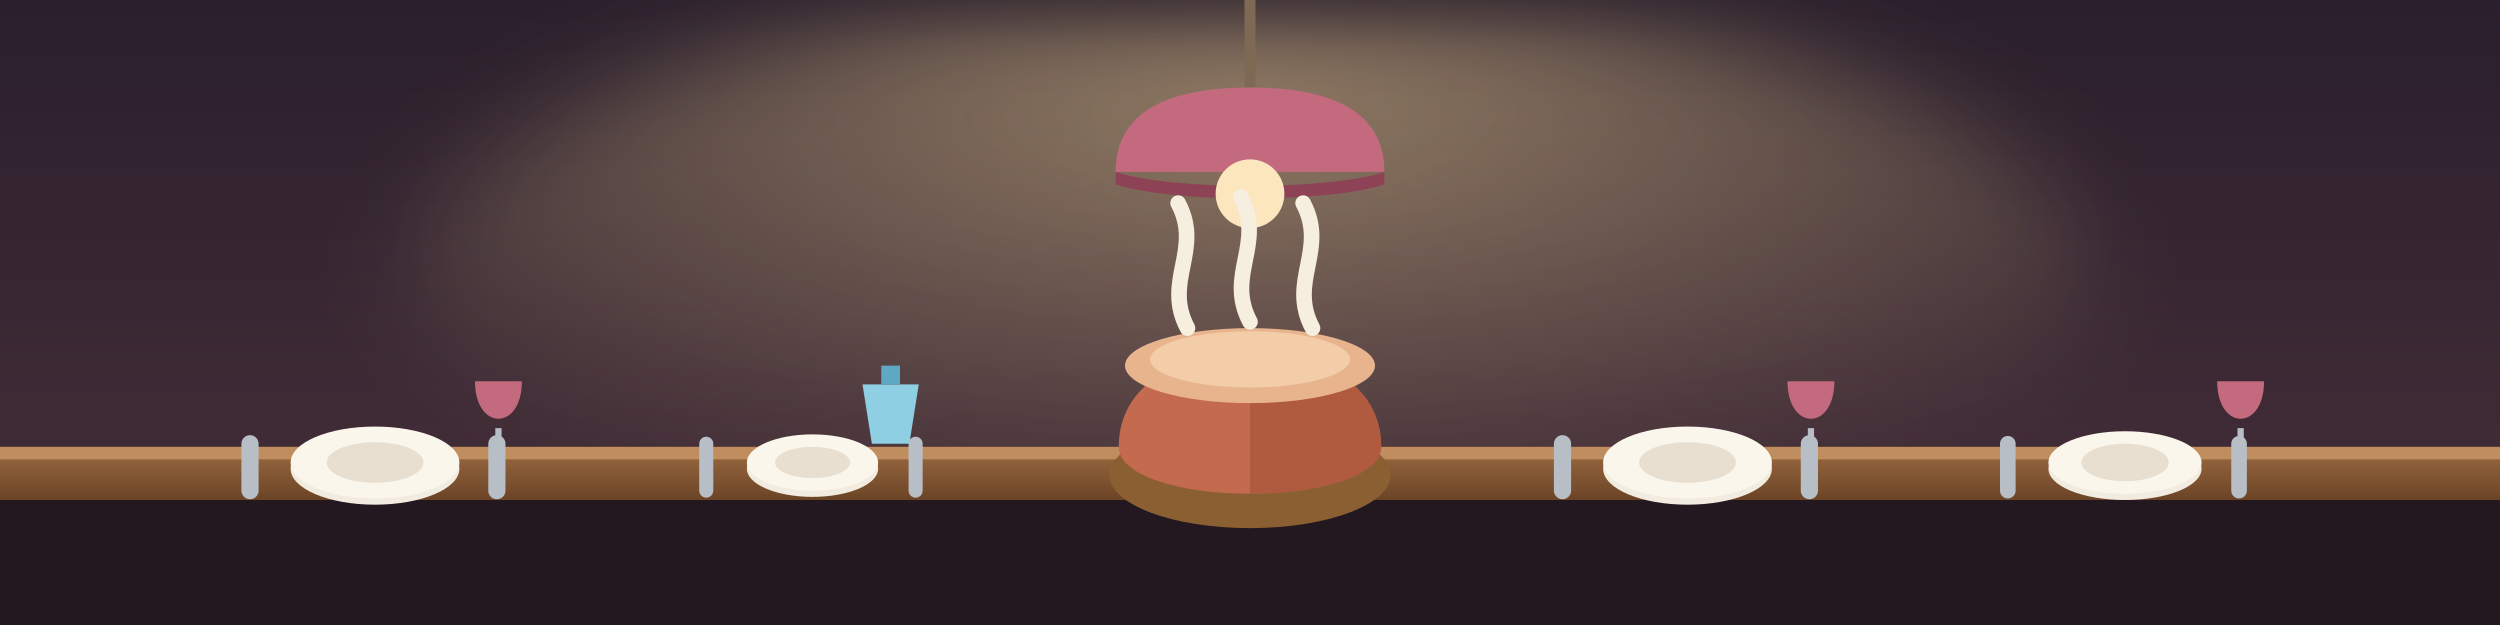
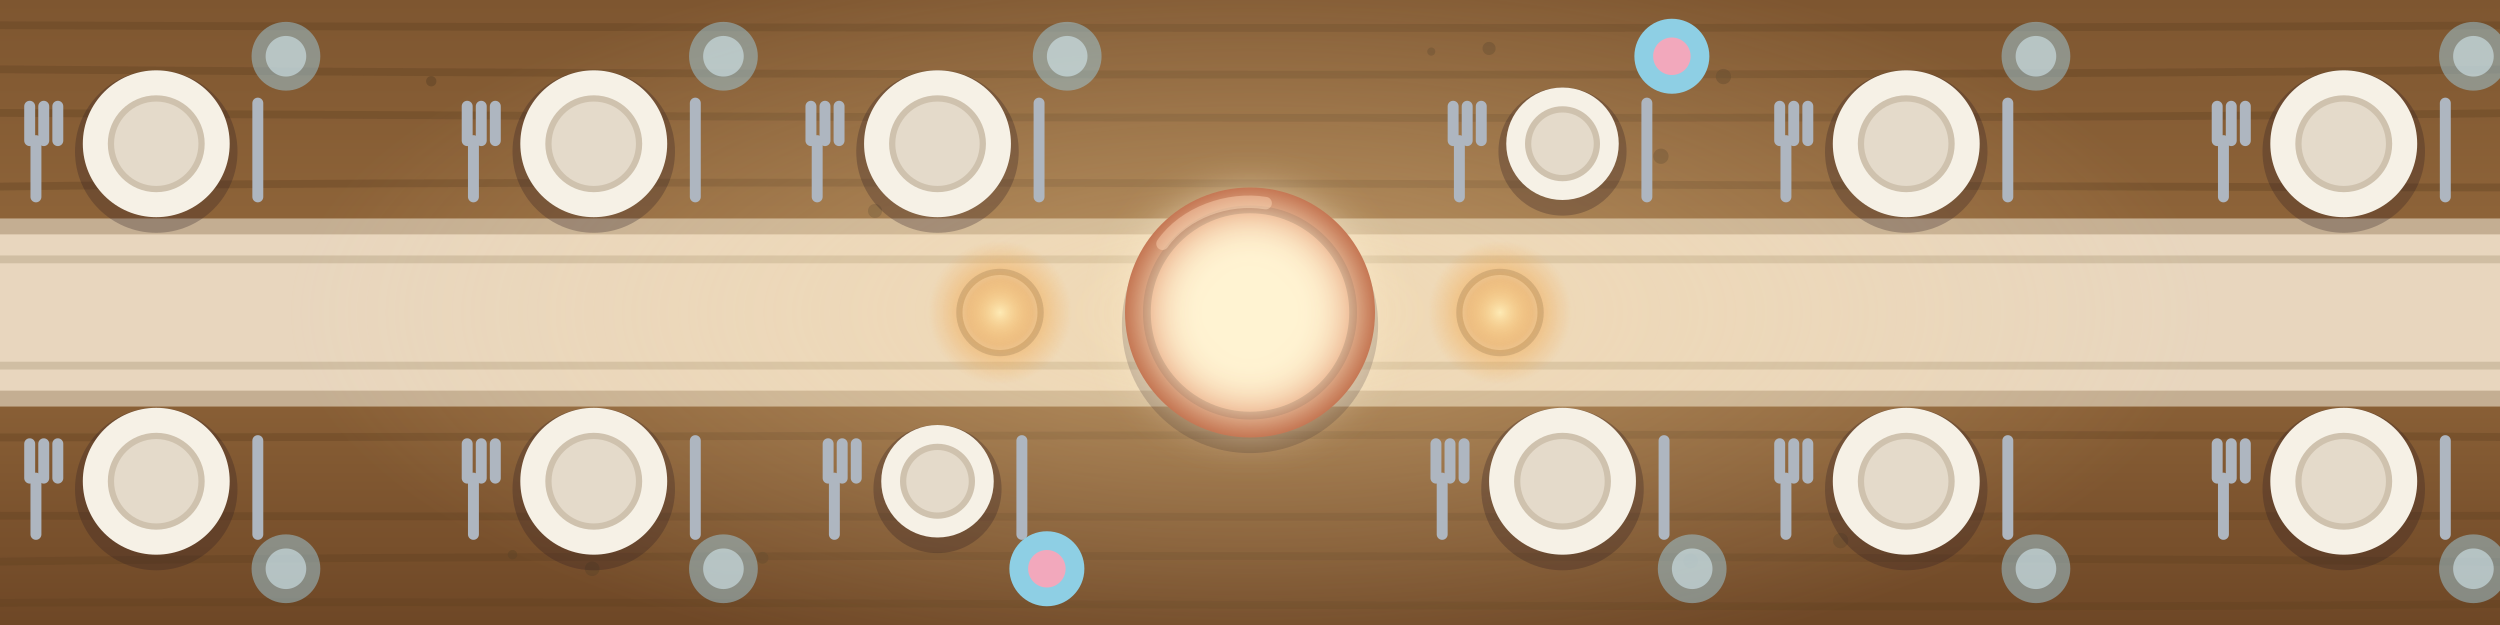
<svg xmlns="http://www.w3.org/2000/svg" viewBox="0 0 160 40" width="1600" height="400" role="presentation" preserveAspectRatio="xMidYMid slice">
  <defs>
-     <linearGradient id="tbRoom" x1="0" y1="0" x2="0" y2="1">
-       <stop offset="0%" stop-color="#2A1F2C" />
-       <stop offset="100%" stop-color="#48303A" />
+     <linearGradient id="tbOak" x1="0" y1="0" x2="0" y2="1">
+       <stop offset="0%" stop-color="#7E5630" />
+       <stop offset="50%" stop-color="#94693C" />
+       <stop offset="100%" stop-color="#6E4726" />
    </linearGradient>
-     <linearGradient id="tbOak" x1="0" y1="0" x2="0" y2="1">
-       <stop offset="0%" stop-color="#9C6B42" />
-       <stop offset="100%" stop-color="#6B4426" />
-     </linearGradient>
-     <filter id="tbSoft" x="-30%" y="-60%" width="160%" height="220%">
-       <feGaussianBlur stdDeviation="3" />
+     <radialGradient id="tbLamp" cx=".5" cy=".5" r=".5">
+       <stop offset="0%" stop-color="#FFE0A8" stop-opacity=".4" />
+       <stop offset="100%" stop-color="#FFE0A8" stop-opacity="0" />
+     </radialGradient>
+     <radialGradient id="tbFlame" cx=".5" cy=".5" r=".5">
+       <stop offset="0%" stop-color="#FFEBB4" stop-opacity=".95" />
+       <stop offset="45%" stop-color="#F2A03C" stop-opacity=".5" />
+       <stop offset="100%" stop-color="#F2A03C" stop-opacity="0" />
+     </radialGradient>
+     <filter id="tbSoft" x="-40%" y="-40%" width="180%" height="180%">
+       <feGaussianBlur stdDeviation="1.6" />
    </filter>
-     <radialGradient id="tbLamp" cx=".5" cy=".2" r=".7">
-       <stop offset="0%" stop-color="#F6D89A" stop-opacity=".5" />
-       <stop offset="100%" stop-color="#F6D89A" stop-opacity="0" />
-     </radialGradient>
  </defs>
  <style>
-     .steam { animation: tbRise 6s ease-in-out infinite; transform-box: view-box }
-     .v2 { animation-delay: -2s } .v3 { animation-delay: -4s }
-     @keyframes tbRise { 0% { opacity: 0; transform: translate(0,2px) }
-                         30% { opacity: .5 }
-                         100% { opacity: 0; transform: translate(-2px,-9px) } }
    .glow { animation: tbWarm 7s ease-in-out infinite alternate }
-     @keyframes tbWarm { from { opacity: .78 } to { opacity: 1 } }
-     @media (prefers-reduced-motion: reduce) { .steam, .glow { animation: none } }
+     @keyframes tbWarm { from { opacity: .74 } to { opacity: 1 } }
+     .wick { animation: tbFlicker 1.7s ease-in-out infinite alternate;
+             transform-box: fill-box; transform-origin: center }
+     .w2 { animation-duration: 2.3s; animation-delay: -.8s }
+     @keyframes tbFlicker { from { transform: scale(.84); opacity: .7 }
+                            to { transform: scale(1.12); opacity: 1 } }
+     .steam { animation: tbRise 5.5s ease-out infinite }
+     .v2 { animation-delay: -1.8s } .v3 { animation-delay: -3.6s }
+     @keyframes tbRise { 0% { opacity: 0; transform: scale(.5) }
+                         35% { opacity: .38 }
+                         100% { opacity: 0; transform: scale(1.5) } }
+     @media (prefers-reduced-motion: reduce) {
+       .glow, .wick, .steam { animation: none } .steam { opacity: 0 } }
  </style>
-   <rect width="160" height="40" fill="url(#tbRoom)" />
-   <ellipse class="glow" cx="80" cy="18" rx="54" ry="19" fill="url(#tbLamp)" filter="url(#tbSoft)" />
-   <path d="M80 0 L80 5.6" stroke="#7E6A54" stroke-width=".7" />
-   <path d="M71.4 11 C71.4 7 75 5.6 80 5.6 C85 5.6 88.6 7 88.6 11 Z" fill="#C46A7E" />
-   <path d="M71.4 11 C75 12.2 85 12.2 88.6 11 L88.6 11.8 C85 13 75 13 71.4 11.8 Z" fill="#8E4256" />
-   <circle class="glow" cx="80" cy="12.4" r="2.2" fill="#FBE6BE" />
-   <path d="M0 28.6 L160 28.6 L160 32 L0 32 Z" fill="url(#tbOak)" />
-   <path d="M0 28.6 L160 28.6 L160 29.4 L0 29.4 Z" fill="#C08E5E" />
-   <path d="M0 32 L160 32 L160 40 L0 40 Z" fill="#241820" />
-   <g>
-     <ellipse cx="24" cy="30" rx="5.4" ry="2.3" fill="#F2ECE0" />
-     <ellipse cx="24" cy="29.6" rx="5.4" ry="2.3" fill="#FBF6EC" />
-     <ellipse cx="24" cy="29.6" rx="3.1" ry="1.3" fill="#E8DFD0" />
-     <path d="M16.0 28.4 L16.0 31.4" stroke="#B8BEC6" stroke-width="1.1" stroke-linecap="round" />
-     <path d="M31.8 28.4 L31.8 31.4" stroke="#B8BEC6" stroke-width="1.1" stroke-linecap="round" />
-     <path d="M30.4 24.4 C30.4 27.6 33.4 27.6 33.4 24.4 Z" fill="#C46A7E" />
-     <path d="M31.7 27.4 L32.1 27.4 L32.1 29.4 L31.7 29.4 Z" fill="#B8BEC6" />
-   </g>
-   <g>
-     <ellipse cx="52" cy="30" rx="4.2" ry="1.8" fill="#F2ECE0" />
-     <ellipse cx="52" cy="29.6" rx="4.2" ry="1.8" fill="#FBF6EC" />
-     <ellipse cx="52" cy="29.6" rx="2.4" ry="1.0" fill="#E8DFD0" />
-     <path d="M45.2 28.4 L45.2 31.4" stroke="#B8BEC6" stroke-width="0.9" stroke-linecap="round" />
-     <path d="M58.6 28.4 L58.6 31.4" stroke="#B8BEC6" stroke-width="0.9" stroke-linecap="round" />
-     <path d="M55.2 24.6 L58.8 24.6 L58.2 28.4 L55.8 28.4 Z" fill="#8ECFE4" />
-     <path d="M56.4 23.4 L57.6 23.4 L57.6 24.6 L56.4 24.6 Z" fill="#5FA8C4" />
-   </g>
-   <g>
-     <ellipse cx="108" cy="30" rx="5.4" ry="2.3" fill="#F2ECE0" />
-     <ellipse cx="108" cy="29.6" rx="5.4" ry="2.3" fill="#FBF6EC" />
-     <ellipse cx="108" cy="29.6" rx="3.1" ry="1.3" fill="#E8DFD0" />
-     <path d="M100.0 28.4 L100.0 31.4" stroke="#B8BEC6" stroke-width="1.1" stroke-linecap="round" />
-     <path d="M115.8 28.4 L115.8 31.4" stroke="#B8BEC6" stroke-width="1.1" stroke-linecap="round" />
-     <path d="M114.4 24.4 C114.4 27.6 117.4 27.6 117.4 24.4 Z" fill="#C46A7E" />
-     <path d="M115.7 27.4 L116.1 27.4 L116.1 29.4 L115.7 29.4 Z" fill="#B8BEC6" />
-   </g>
-   <g>
-     <ellipse cx="136" cy="30" rx="4.9" ry="2.0" fill="#F2ECE0" />
-     <ellipse cx="136" cy="29.6" rx="4.9" ry="2.0" fill="#FBF6EC" />
-     <ellipse cx="136" cy="29.6" rx="2.8" ry="1.2" fill="#E8DFD0" />
-     <path d="M128.5 28.4 L128.5 31.4" stroke="#B8BEC6" stroke-width="1.0" stroke-linecap="round" />
-     <path d="M143.3 28.4 L143.3 31.4" stroke="#B8BEC6" stroke-width="1.0" stroke-linecap="round" />
-     <path d="M141.9 24.4 C141.9 27.6 144.9 27.6 144.9 24.4 Z" fill="#C46A7E" />
-     <path d="M143.2 27.4 L143.6 27.4 L143.6 29.4 L143.2 29.4 Z" fill="#B8BEC6" />
-   </g>
-   <g>
-     <ellipse cx="80" cy="30.4" rx="9" ry="3.4" fill="#8A5F32" />
-     <path d="M71.6 28.6 C71.6 24.6 75.4 22.6 80 22.6 C84.6 22.6 88.4 24.6 88.4 28.6              C88.4 30.4 84.6 31.6 80 31.6 C75.4 31.6 71.6 30.4 71.6 28.6 Z" fill="#C46A4E" />
-     <path d="M80 22.6 C84.6 22.6 88.4 24.6 88.4 28.6 C88.4 30.4 84.6 31.6 80 31.6 Z" fill="#9C4A32" opacity=".5" />
-     <ellipse cx="80" cy="23.4" rx="8" ry="2.4" fill="#E8B48E" />
-     <ellipse cx="80" cy="23" rx="6.4" ry="1.8" fill="#F2CDA8" />
-   </g>
-   <g fill="none" stroke="#F6EEDE" stroke-width="1" stroke-linecap="round">
-     <path class="steam" d="M76 21 C74.4 18 77 16 75.4 13" />
-     <path class="steam v2" d="M80 20.6 C78.4 17.6 81 15.6 79.4 12.6" />
-     <path class="steam v3" d="M84 21 C82.4 18 85 16 83.4 13" />
+   <rect width="160" height="40" fill="url(#tbOak)" />
+   <g fill="none" stroke="#5E3E20" stroke-width=".5" opacity=".35">
+     <path d="M-4 1.6 C40 1.8 120 1.9 164 1.6" />
+     <path d="M-4 4.4 C40 4.8 120 5.0 164 4.4" />
+     <path d="M-4 7.2 C40 7.5 120 7.8 164 7.2" />
+     <path d="M-4 12.0 C40 11.3 120 12.0 164 12.0" />
+     <path d="M-4 15.0 C40 15.6 120 15.2 164 15.0" />
+     <path d="M-4 25.0 C40 25.6 120 24.5 164 25.0" />
+     <path d="M-4 28.0 C40 28.0 120 27.6 164 28.0" />
+     <path d="M-4 33.0 C40 33.1 120 33.1 164 33.0" />
+     <path d="M-4 36.0 C40 35.3 120 35.6 164 36.0" />
+     <path d="M-4 38.6 C40 38.3 120 39.2 164 38.6" />
+   </g>
+   <circle cx="119.3" cy="8.4" r="0.45" fill="#5E4326" opacity=".55" />
+   <circle cx="26.5" cy="24.0" r="0.28" fill="#5E4326" opacity=".55" />
+   <circle cx="6.3" cy="32.6" r="0.30" fill="#5E4326" opacity=".55" />
+   <circle cx="37.9" cy="36.4" r="0.47" fill="#5E4326" opacity=".55" />
+   <circle cx="48.8" cy="35.7" r="0.38" fill="#5E4326" opacity=".55" />
+   <circle cx="106.3" cy="10.0" r="0.49" fill="#5E4326" opacity=".55" />
+   <circle cx="108.2" cy="35.9" r="0.47" fill="#5E4326" opacity=".55" />
+   <circle cx="50.2" cy="15.3" r="0.29" fill="#5E4326" opacity=".55" />
+   <circle cx="27.6" cy="5.2" r="0.33" fill="#5E4326" opacity=".55" />
+   <circle cx="95.3" cy="3.1" r="0.42" fill="#5E4326" opacity=".55" />
+   <circle cx="56.0" cy="13.5" r="0.45" fill="#5E4326" opacity=".55" />
+   <circle cx="77.2" cy="13.7" r="0.37" fill="#5E4326" opacity=".55" />
+   <circle cx="110.3" cy="4.9" r="0.49" fill="#5E4326" opacity=".55" />
+   <circle cx="9.4" cy="28.5" r="0.46" fill="#5E4326" opacity=".55" />
+   <circle cx="8.7" cy="29.8" r="0.34" fill="#5E4326" opacity=".55" />
+   <circle cx="91.6" cy="3.3" r="0.26" fill="#5E4326" opacity=".55" />
+   <circle cx="32.8" cy="35.5" r="0.30" fill="#5E4326" opacity=".55" />
+   <circle cx="117.8" cy="34.6" r="0.49" fill="#5E4326" opacity=".55" />
+   <path d="M0 14 L160 14 L160 26 L0 26 Z" fill="#E8D6BE" />
+   <path d="M0 14 L160 14 L160 15 L0 15 Z" fill="#C4AE92" />
+   <path d="M0 25 L160 25 L160 26 L0 26 Z" fill="#C4AE92" />
+   <g fill="none" stroke="#CBB89C" stroke-width=".5" opacity=".8">
+     <path d="M0 16.6 L160 16.6 M0 23.4 L160 23.4" />
+   </g>
+   <ellipse class="glow" cx="80" cy="20" rx="62" ry="24" fill="url(#tbLamp)" />
+   <g>
+     <ellipse cx="38" cy="9.7" rx="5.2" ry="5.2" fill="#2A1A20" opacity=".28" />
+     <circle cx="38" cy="9.2" r="4.7" fill="#F6F1E6" />
+     <circle cx="38" cy="9.2" r="2.9" fill="#E4DACA" />
+     <circle cx="38" cy="9.2" r="2.9" fill="none" stroke="#CFC2AE" stroke-width=".4" />
+     <g fill="none" stroke="#AEB6C0" stroke-width=".7" stroke-linecap="round">
+       <path d="M29.9 6.8 L29.9 9.0" />
+       <path d="M30.8 6.8 L30.8 9.0" />
+       <path d="M31.7 6.8 L31.7 9.0" />
+       <path d="M30.3 9.0 L30.3 12.6" />
+       <path d="M44.5 6.6 L44.5 12.6" />
+     </g>
+     <circle cx="46.3" cy="3.6" r="2.2" fill="#9ECBDE" opacity=".5" />
+     <circle cx="46.3" cy="3.6" r="1.3" fill="#D8EEF6" opacity=".55" />
+   </g>
+   <g>
+     <ellipse cx="60" cy="9.7" rx="5.2" ry="5.2" fill="#2A1A20" opacity=".28" />
+     <circle cx="60" cy="9.2" r="4.7" fill="#F6F1E6" />
+     <circle cx="60" cy="9.2" r="2.9" fill="#E4DACA" />
+     <circle cx="60" cy="9.2" r="2.9" fill="none" stroke="#CFC2AE" stroke-width=".4" />
+     <g fill="none" stroke="#AEB6C0" stroke-width=".7" stroke-linecap="round">
+       <path d="M51.9 6.8 L51.9 9.0" />
+       <path d="M52.8 6.8 L52.8 9.0" />
+       <path d="M53.7 6.8 L53.7 9.0" />
+       <path d="M52.3 9.0 L52.3 12.6" />
+       <path d="M66.5 6.6 L66.5 12.6" />
+     </g>
+     <circle cx="68.3" cy="3.6" r="2.2" fill="#9ECBDE" opacity=".5" />
+     <circle cx="68.3" cy="3.6" r="1.3" fill="#D8EEF6" opacity=".55" />
+   </g>
+   <g>
+     <ellipse cx="100" cy="9.7" rx="4.1" ry="4.1" fill="#2A1A20" opacity=".28" />
+     <circle cx="100" cy="9.2" r="3.6" fill="#F6F1E6" />
+     <circle cx="100" cy="9.2" r="2.2" fill="#E4DACA" />
+     <circle cx="100" cy="9.2" r="2.2" fill="none" stroke="#CFC2AE" stroke-width=".4" />
+     <g fill="none" stroke="#AEB6C0" stroke-width=".7" stroke-linecap="round">
+       <path d="M93.0 6.8 L93.0 9.0" />
+       <path d="M93.9 6.8 L93.9 9.0" />
+       <path d="M94.8 6.8 L94.8 9.0" />
+       <path d="M93.4 9.0 L93.4 12.6" />
+       <path d="M105.4 6.6 L105.4 12.6" />
+     </g>
+     <circle cx="107.0" cy="3.6" r="2.4" fill="#8ECFE4" />
+     <circle cx="107.0" cy="3.6" r="1.2" fill="#F2A8BC" />
+   </g>
+   <g>
+     <ellipse cx="122" cy="9.7" rx="5.2" ry="5.2" fill="#2A1A20" opacity=".28" />
+     <circle cx="122" cy="9.2" r="4.7" fill="#F6F1E6" />
+     <circle cx="122" cy="9.2" r="2.9" fill="#E4DACA" />
+     <circle cx="122" cy="9.2" r="2.9" fill="none" stroke="#CFC2AE" stroke-width=".4" />
+     <g fill="none" stroke="#AEB6C0" stroke-width=".7" stroke-linecap="round">
+       <path d="M113.9 6.8 L113.9 9.0" />
+       <path d="M114.8 6.8 L114.8 9.0" />
+       <path d="M115.7 6.8 L115.7 9.0" />
+       <path d="M114.3 9.0 L114.3 12.6" />
+       <path d="M128.5 6.6 L128.5 12.6" />
+     </g>
+     <circle cx="130.3" cy="3.6" r="2.2" fill="#9ECBDE" opacity=".5" />
+     <circle cx="130.3" cy="3.6" r="1.3" fill="#D8EEF6" opacity=".55" />
+   </g>
+   <g>
+     <ellipse cx="38" cy="31.3" rx="5.2" ry="5.2" fill="#2A1A20" opacity=".28" />
+     <circle cx="38" cy="30.8" r="4.7" fill="#F6F1E6" />
+     <circle cx="38" cy="30.8" r="2.9" fill="#E4DACA" />
+     <circle cx="38" cy="30.8" r="2.9" fill="none" stroke="#CFC2AE" stroke-width=".4" />
+     <g fill="none" stroke="#AEB6C0" stroke-width=".7" stroke-linecap="round">
+       <path d="M29.9 28.4 L29.9 30.6" />
+       <path d="M30.8 28.4 L30.8 30.6" />
+       <path d="M31.7 28.4 L31.7 30.6" />
+       <path d="M30.3 30.6 L30.3 34.2" />
+       <path d="M44.5 28.2 L44.5 34.2" />
+     </g>
+     <circle cx="46.3" cy="36.4" r="2.2" fill="#9ECBDE" opacity=".5" />
+     <circle cx="46.3" cy="36.4" r="1.3" fill="#D8EEF6" opacity=".55" />
+   </g>
+   <g>
+     <ellipse cx="60" cy="31.3" rx="4.1" ry="4.1" fill="#2A1A20" opacity=".28" />
+     <circle cx="60" cy="30.8" r="3.6" fill="#F6F1E6" />
+     <circle cx="60" cy="30.8" r="2.2" fill="#E4DACA" />
+     <circle cx="60" cy="30.8" r="2.2" fill="none" stroke="#CFC2AE" stroke-width=".4" />
+     <g fill="none" stroke="#AEB6C0" stroke-width=".7" stroke-linecap="round">
+       <path d="M53.0 28.4 L53.0 30.6" />
+       <path d="M53.9 28.4 L53.9 30.6" />
+       <path d="M54.8 28.4 L54.8 30.6" />
+       <path d="M53.4 30.6 L53.4 34.2" />
+       <path d="M65.4 28.2 L65.4 34.2" />
+     </g>
+     <circle cx="67.0" cy="36.4" r="2.4" fill="#8ECFE4" />
+     <circle cx="67.0" cy="36.4" r="1.2" fill="#F2A8BC" />
+   </g>
+   <g>
+     <ellipse cx="100" cy="31.3" rx="5.2" ry="5.2" fill="#2A1A20" opacity=".28" />
+     <circle cx="100" cy="30.8" r="4.7" fill="#F6F1E6" />
+     <circle cx="100" cy="30.8" r="2.9" fill="#E4DACA" />
+     <circle cx="100" cy="30.8" r="2.9" fill="none" stroke="#CFC2AE" stroke-width=".4" />
+     <g fill="none" stroke="#AEB6C0" stroke-width=".7" stroke-linecap="round">
+       <path d="M91.9 28.4 L91.9 30.6" />
+       <path d="M92.8 28.4 L92.8 30.6" />
+       <path d="M93.7 28.4 L93.7 30.6" />
+       <path d="M92.3 30.6 L92.3 34.2" />
+       <path d="M106.5 28.2 L106.5 34.2" />
+     </g>
+     <circle cx="108.3" cy="36.4" r="2.2" fill="#9ECBDE" opacity=".5" />
+     <circle cx="108.3" cy="36.4" r="1.3" fill="#D8EEF6" opacity=".55" />
+   </g>
+   <g>
+     <ellipse cx="122" cy="31.3" rx="5.2" ry="5.2" fill="#2A1A20" opacity=".28" />
+     <circle cx="122" cy="30.8" r="4.7" fill="#F6F1E6" />
+     <circle cx="122" cy="30.8" r="2.9" fill="#E4DACA" />
+     <circle cx="122" cy="30.8" r="2.9" fill="none" stroke="#CFC2AE" stroke-width=".4" />
+     <g fill="none" stroke="#AEB6C0" stroke-width=".7" stroke-linecap="round">
+       <path d="M113.9 28.4 L113.9 30.6" />
+       <path d="M114.8 28.4 L114.8 30.6" />
+       <path d="M115.7 28.4 L115.7 30.6" />
+       <path d="M114.3 30.6 L114.3 34.2" />
+       <path d="M128.5 28.2 L128.5 34.2" />
+     </g>
+     <circle cx="130.3" cy="36.4" r="2.2" fill="#9ECBDE" opacity=".5" />
+     <circle cx="130.3" cy="36.4" r="1.3" fill="#D8EEF6" opacity=".55" />
+   </g>
+   <g>
+     <ellipse cx="10" cy="9.7" rx="5.2" ry="5.2" fill="#2A1A20" opacity=".28" />
+     <circle cx="10" cy="9.2" r="4.7" fill="#F6F1E6" />
+     <circle cx="10" cy="9.2" r="2.9" fill="#E4DACA" />
+     <circle cx="10" cy="9.2" r="2.9" fill="none" stroke="#CFC2AE" stroke-width=".4" />
+     <g fill="none" stroke="#AEB6C0" stroke-width=".7" stroke-linecap="round">
+       <path d="M1.9 6.8 L1.9 9.0" />
+       <path d="M2.8 6.8 L2.8 9.0" />
+       <path d="M3.7 6.8 L3.7 9.0" />
+       <path d="M2.3 9.0 L2.3 12.6" />
+       <path d="M16.5 6.6 L16.5 12.6" />
+     </g>
+     <circle cx="18.3" cy="3.6" r="2.2" fill="#9ECBDE" opacity=".5" />
+     <circle cx="18.3" cy="3.6" r="1.3" fill="#D8EEF6" opacity=".55" />
+   </g>
+   <g>
+     <ellipse cx="10" cy="31.3" rx="5.2" ry="5.2" fill="#2A1A20" opacity=".28" />
+     <circle cx="10" cy="30.8" r="4.7" fill="#F6F1E6" />
+     <circle cx="10" cy="30.8" r="2.9" fill="#E4DACA" />
+     <circle cx="10" cy="30.8" r="2.9" fill="none" stroke="#CFC2AE" stroke-width=".4" />
+     <g fill="none" stroke="#AEB6C0" stroke-width=".7" stroke-linecap="round">
+       <path d="M1.9 28.4 L1.9 30.6" />
+       <path d="M2.8 28.4 L2.8 30.6" />
+       <path d="M3.7 28.4 L3.7 30.6" />
+       <path d="M2.3 30.6 L2.3 34.2" />
+       <path d="M16.5 28.2 L16.5 34.2" />
+     </g>
+     <circle cx="18.3" cy="36.4" r="2.2" fill="#9ECBDE" opacity=".5" />
+     <circle cx="18.3" cy="36.4" r="1.3" fill="#D8EEF6" opacity=".55" />
+   </g>
+   <g>
+     <ellipse cx="150" cy="9.7" rx="5.2" ry="5.2" fill="#2A1A20" opacity=".28" />
+     <circle cx="150" cy="9.2" r="4.7" fill="#F6F1E6" />
+     <circle cx="150" cy="9.2" r="2.9" fill="#E4DACA" />
+     <circle cx="150" cy="9.2" r="2.9" fill="none" stroke="#CFC2AE" stroke-width=".4" />
+     <g fill="none" stroke="#AEB6C0" stroke-width=".7" stroke-linecap="round">
+       <path d="M141.9 6.8 L141.9 9.0" />
+       <path d="M142.8 6.8 L142.8 9.0" />
+       <path d="M143.7 6.8 L143.7 9.0" />
+       <path d="M142.3 9.0 L142.3 12.6" />
+       <path d="M156.5 6.6 L156.5 12.6" />
+     </g>
+     <circle cx="158.3" cy="3.6" r="2.2" fill="#9ECBDE" opacity=".5" />
+     <circle cx="158.3" cy="3.6" r="1.3" fill="#D8EEF6" opacity=".55" />
+   </g>
+   <g>
+     <ellipse cx="150" cy="31.3" rx="5.2" ry="5.2" fill="#2A1A20" opacity=".28" />
+     <circle cx="150" cy="30.8" r="4.7" fill="#F6F1E6" />
+     <circle cx="150" cy="30.8" r="2.9" fill="#E4DACA" />
+     <circle cx="150" cy="30.8" r="2.9" fill="none" stroke="#CFC2AE" stroke-width=".4" />
+     <g fill="none" stroke="#AEB6C0" stroke-width=".7" stroke-linecap="round">
+       <path d="M141.9 28.4 L141.9 30.6" />
+       <path d="M142.8 28.4 L142.8 30.6" />
+       <path d="M143.7 28.4 L143.7 30.6" />
+       <path d="M142.3 30.6 L142.3 34.2" />
+       <path d="M156.5 28.2 L156.5 34.2" />
+     </g>
+     <circle cx="158.3" cy="36.4" r="2.2" fill="#9ECBDE" opacity=".5" />
+     <circle cx="158.3" cy="36.4" r="1.3" fill="#D8EEF6" opacity=".55" />
+   </g>
+   <g>
+     <ellipse cx="80" cy="20.8" rx="8.2" ry="8.2" fill="#2A1A20" opacity=".22" />
+     <circle cx="80" cy="20" r="8" fill="#B4522E" />
+     <circle cx="80" cy="20" r="6.6" fill="#D9724A" />
+     <circle cx="80" cy="20" r="6.6" fill="none" stroke="#8E3A1E" stroke-width=".5" />
+     <circle cx="80" cy="20" r="2" fill="#8E3A1E" />
+     <circle cx="80" cy="20" r="1.1" fill="#E8956A" />
+     <path d="M74.4 15.6 C75.8 13.6 78.6 12.6 81 13" fill="none" stroke="#F2B08E" stroke-width=".8" opacity=".55" stroke-linecap="round" />
+   </g>
+   <g fill="#FFF3D2" filter="url(#tbSoft)">
+     <circle class="steam" cx="80" cy="20" r="7" />
+     <circle class="steam v2" cx="80" cy="20" r="7" />
+     <circle class="steam v3" cx="80" cy="20" r="7" />
+   </g>
+   <g>
+     <circle cx="64" cy="20" r="2.6" fill="#E8DCC8" />
+     <circle cx="64" cy="20" r="2.6" fill="none" stroke="#C4B49A" stroke-width=".4" />
+     <circle class="wick " cx="64" cy="20" r="4.6" fill="url(#tbFlame)" />
+   </g>
+   <g>
+     <circle cx="96" cy="20" r="2.6" fill="#E8DCC8" />
+     <circle cx="96" cy="20" r="2.6" fill="none" stroke="#C4B49A" stroke-width=".4" />
+     <circle class="wick w2" cx="96" cy="20" r="4.6" fill="url(#tbFlame)" />
  </g>
</svg>
